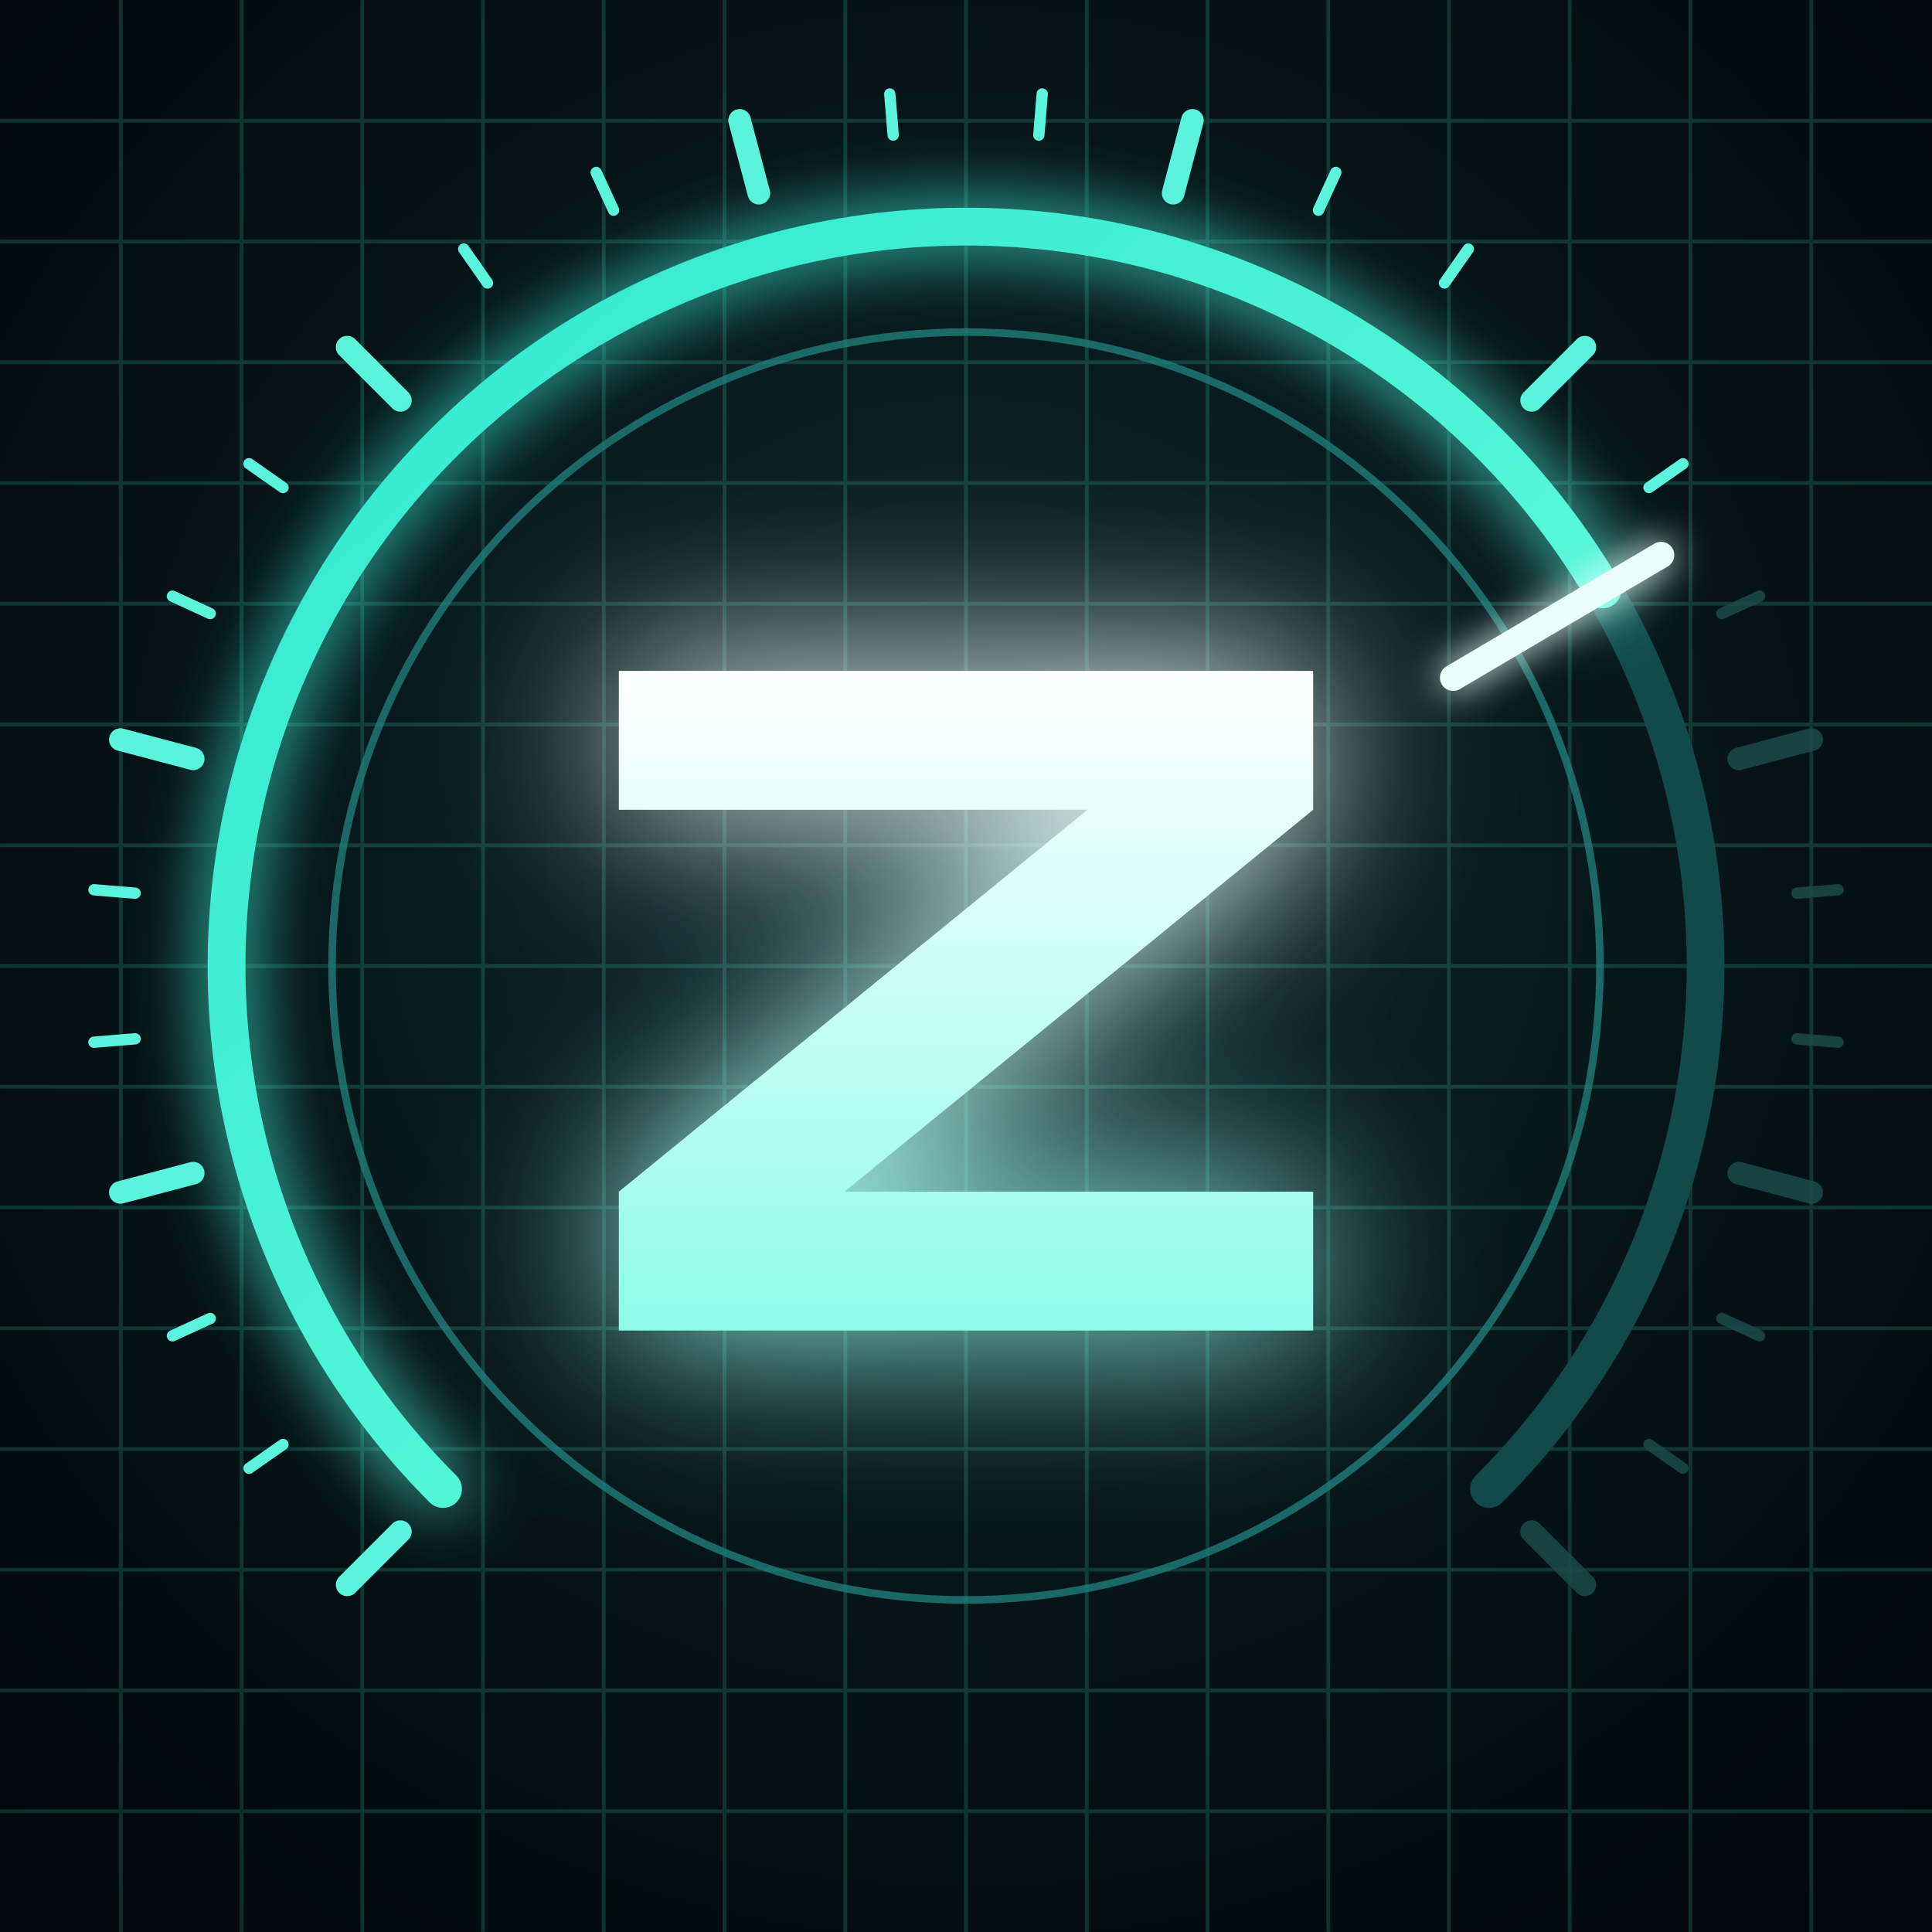
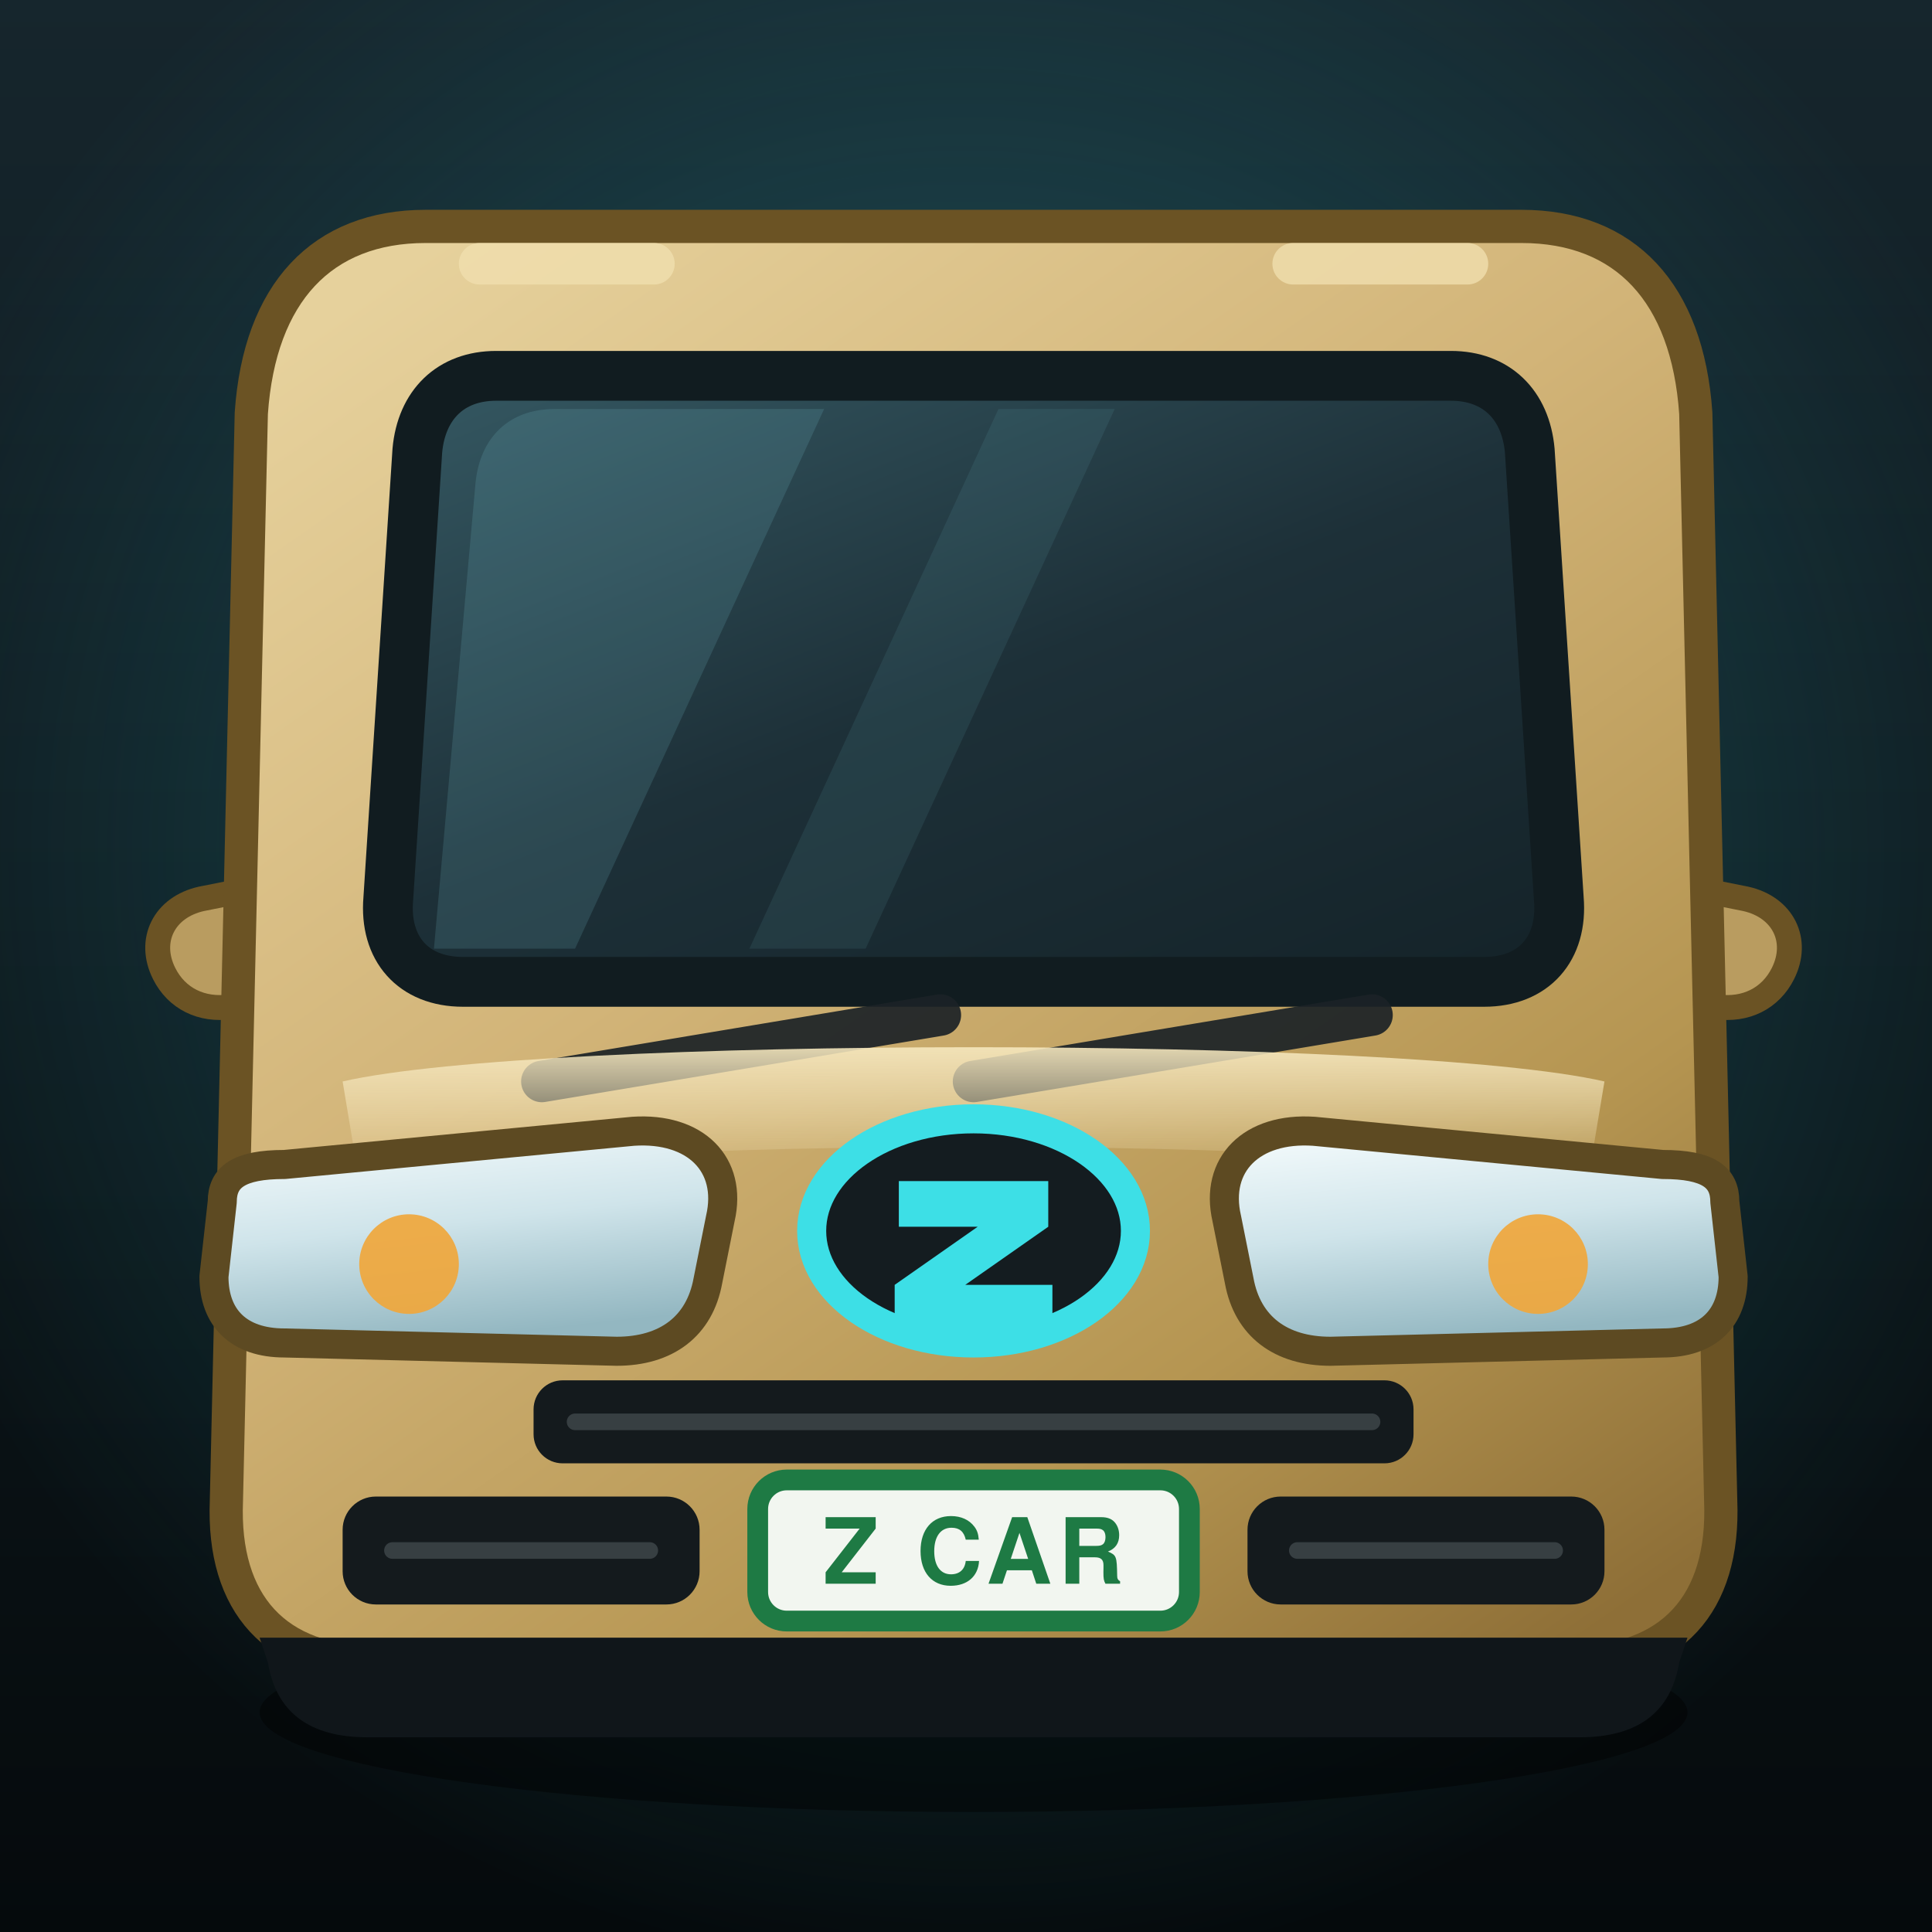
- <svg xmlns="http://www.w3.org/2000/svg" viewBox="0 0 512 512" width="512" height="512">
+ <svg xmlns="http://www.w3.org/2000/svg" viewBox="0 0 512 512" width="512" height="512" role="img" aria-label="Z CAR">
  <defs>
-     <radialGradient id="bg" cx="50%" cy="44%" r="72%">
-       <stop offset="0" stop-color="#0d2b2e" />
-       <stop offset="55%" stop-color="#061417" />
-       <stop offset="100%" stop-color="#01070a" />
+     <linearGradient id="sky" x1="0" y1="0" x2="0" y2="1">
+       <stop offset="0" stop-color="#16262d" />
+       <stop offset="1" stop-color="#050a0c" />
+     </linearGradient>
+     <radialGradient id="glow" cx="50%" cy="44%" r="58%">
+       <stop offset="0" stop-color="#2ea7b4" stop-opacity=".4" />
+       <stop offset="1" stop-color="#2ea7b4" stop-opacity="0" />
    </radialGradient>
-     <linearGradient id="ring" x1="0" y1="0" x2="1" y2="1">
-       <stop offset="0" stop-color="#2fe8cf" />
-       <stop offset="100%" stop-color="#6cffe0" />
+     <linearGradient id="body" x1=".16" y1="0" x2=".88" y2="1">
+       <stop offset="0" stop-color="#e6d19c" />
+       <stop offset=".4" stop-color="#d2b478" />
+       <stop offset=".76" stop-color="#b59551" />
+       <stop offset="1" stop-color="#8e6f37" />
    </linearGradient>
-     <linearGradient id="zed" x1="0" y1="0" x2="0" y2="1">
-       <stop offset="0" stop-color="#ffffff" />
-       <stop offset="100%" stop-color="#8ffce9" />
+     <linearGradient id="hood" x1="0" y1="0" x2="0" y2="1">
+       <stop offset="0" stop-color="#f6e8bf" stop-opacity=".9" />
+       <stop offset="1" stop-color="#f6e8bf" stop-opacity="0" />
    </linearGradient>
-     <filter id="glow" x="-60%" y="-60%" width="220%" height="220%">
-       <feGaussianBlur stdDeviation="9" result="b" />
-       <feMerge>
-         <feMergeNode in="b" />
-         <feMergeNode in="SourceGraphic" />
-       </feMerge>
-     </filter>
-     <filter id="softglow" x="-60%" y="-60%" width="220%" height="220%">
-       <feGaussianBlur stdDeviation="5" result="b" />
-       <feMerge>
-         <feMergeNode in="b" />
-         <feMergeNode in="SourceGraphic" />
-       </feMerge>
-     </filter>
+     <linearGradient id="glass" x1=".12" y1="0" x2=".9" y2="1">
+       <stop offset="0" stop-color="#33555f" />
+       <stop offset=".5" stop-color="#1d3038" />
+       <stop offset="1" stop-color="#15242a" />
+     </linearGradient>
+     <linearGradient id="lamp" x1="0" y1="0" x2=".25" y2="1">
+       <stop offset="0" stop-color="#f6fcfd" />
+       <stop offset=".5" stop-color="#cfe4ea" />
+       <stop offset="1" stop-color="#93b7c1" />
+     </linearGradient>
  </defs>
-   <rect width="512" height="512" fill="url(#bg)" />
-   <g opacity=".16" stroke="#4affd8" stroke-width="1">
-     <line x1="0" y1="32" x2="512" y2="32" />
-     <line x1="0" y1="64" x2="512" y2="64" />
-     <line x1="0" y1="96" x2="512" y2="96" />
-     <line x1="0" y1="128" x2="512" y2="128" />
-     <line x1="0" y1="160" x2="512" y2="160" />
-     <line x1="0" y1="192" x2="512" y2="192" />
-     <line x1="0" y1="224" x2="512" y2="224" />
-     <line x1="0" y1="256" x2="512" y2="256" />
-     <line x1="0" y1="288" x2="512" y2="288" />
-     <line x1="0" y1="320" x2="512" y2="320" />
-     <line x1="0" y1="352" x2="512" y2="352" />
-     <line x1="0" y1="384" x2="512" y2="384" />
-     <line x1="0" y1="416" x2="512" y2="416" />
-     <line x1="0" y1="448" x2="512" y2="448" />
-     <line x1="0" y1="480" x2="512" y2="480" />
-     <line x1="32" y1="0" x2="32" y2="512" />
-     <line x1="64" y1="0" x2="64" y2="512" />
-     <line x1="96" y1="0" x2="96" y2="512" />
-     <line x1="128" y1="0" x2="128" y2="512" />
-     <line x1="160" y1="0" x2="160" y2="512" />
-     <line x1="192" y1="0" x2="192" y2="512" />
-     <line x1="224" y1="0" x2="224" y2="512" />
-     <line x1="256" y1="0" x2="256" y2="512" />
-     <line x1="288" y1="0" x2="288" y2="512" />
-     <line x1="320" y1="0" x2="320" y2="512" />
-     <line x1="352" y1="0" x2="352" y2="512" />
-     <line x1="384" y1="0" x2="384" y2="512" />
-     <line x1="416" y1="0" x2="416" y2="512" />
-     <line x1="448" y1="0" x2="448" y2="512" />
-     <line x1="480" y1="0" x2="480" y2="512" />
-   </g>
-   <g>
-     <line x1="106.1" y1="405.9" x2="92.0" y2="420.0" stroke="#5cf3dd" stroke-width="6" stroke-linecap="round" opacity="1" />
-     <line x1="75.0" y1="382.8" x2="66.0" y2="389.1" stroke="#5cf3dd" stroke-width="3" stroke-linecap="round" opacity="1" />
-     <line x1="55.7" y1="349.4" x2="45.7" y2="354.0" stroke="#5cf3dd" stroke-width="3" stroke-linecap="round" opacity="1" />
-     <line x1="51.2" y1="310.9" x2="31.9" y2="316.0" stroke="#5cf3dd" stroke-width="6" stroke-linecap="round" opacity="1" />
-     <line x1="35.8" y1="275.3" x2="24.9" y2="276.2" stroke="#5cf3dd" stroke-width="3" stroke-linecap="round" opacity="1" />
-     <line x1="35.8" y1="236.7" x2="24.9" y2="235.8" stroke="#5cf3dd" stroke-width="3" stroke-linecap="round" opacity="1" />
-     <line x1="51.2" y1="201.1" x2="31.9" y2="196.0" stroke="#5cf3dd" stroke-width="6" stroke-linecap="round" opacity="1" />
-     <line x1="55.7" y1="162.6" x2="45.7" y2="158.0" stroke="#5cf3dd" stroke-width="3" stroke-linecap="round" opacity="1" />
-     <line x1="75.0" y1="129.2" x2="66.0" y2="122.9" stroke="#5cf3dd" stroke-width="3" stroke-linecap="round" opacity="1" />
-     <line x1="106.1" y1="106.1" x2="92.0" y2="92.0" stroke="#5cf3dd" stroke-width="6" stroke-linecap="round" opacity="1" />
-     <line x1="129.2" y1="75.0" x2="122.9" y2="66.0" stroke="#5cf3dd" stroke-width="3" stroke-linecap="round" opacity="1" />
-     <line x1="162.6" y1="55.7" x2="158.0" y2="45.7" stroke="#5cf3dd" stroke-width="3" stroke-linecap="round" opacity="1" />
-     <line x1="201.1" y1="51.2" x2="196.0" y2="31.9" stroke="#5cf3dd" stroke-width="6" stroke-linecap="round" opacity="1" />
-     <line x1="236.7" y1="35.8" x2="235.8" y2="24.9" stroke="#5cf3dd" stroke-width="3" stroke-linecap="round" opacity="1" />
-     <line x1="275.3" y1="35.8" x2="276.2" y2="24.9" stroke="#5cf3dd" stroke-width="3" stroke-linecap="round" opacity="1" />
-     <line x1="310.9" y1="51.2" x2="316.0" y2="31.9" stroke="#5cf3dd" stroke-width="6" stroke-linecap="round" opacity="1" />
-     <line x1="349.4" y1="55.7" x2="354.0" y2="45.7" stroke="#5cf3dd" stroke-width="3" stroke-linecap="round" opacity="1" />
-     <line x1="382.8" y1="75.0" x2="389.1" y2="66.0" stroke="#5cf3dd" stroke-width="3" stroke-linecap="round" opacity="1" />
-     <line x1="405.9" y1="106.1" x2="420.0" y2="92.0" stroke="#5cf3dd" stroke-width="6" stroke-linecap="round" opacity="1" />
-     <line x1="437.0" y1="129.2" x2="446.0" y2="122.9" stroke="#5cf3dd" stroke-width="3" stroke-linecap="round" opacity="1" />
-     <line x1="456.3" y1="162.6" x2="466.3" y2="158.0" stroke="#1b4a4a" stroke-width="3" stroke-linecap="round" opacity=".85" />
-     <line x1="460.8" y1="201.1" x2="480.1" y2="196.0" stroke="#1b4a4a" stroke-width="6" stroke-linecap="round" opacity=".85" />
-     <line x1="476.2" y1="236.7" x2="487.1" y2="235.8" stroke="#1b4a4a" stroke-width="3" stroke-linecap="round" opacity=".85" />
-     <line x1="476.2" y1="275.3" x2="487.1" y2="276.2" stroke="#1b4a4a" stroke-width="3" stroke-linecap="round" opacity=".85" />
-     <line x1="460.8" y1="310.9" x2="480.1" y2="316.0" stroke="#1b4a4a" stroke-width="6" stroke-linecap="round" opacity=".85" />
-     <line x1="456.3" y1="349.4" x2="466.3" y2="354.0" stroke="#1b4a4a" stroke-width="3" stroke-linecap="round" opacity=".85" />
-     <line x1="437.0" y1="382.8" x2="446.0" y2="389.1" stroke="#1b4a4a" stroke-width="3" stroke-linecap="round" opacity=".85" />
-     <line x1="405.9" y1="405.9" x2="420.0" y2="420.0" stroke="#1b4a4a" stroke-width="6" stroke-linecap="round" opacity=".85" />
-   </g>
-   <path d="M117.4 394.6 A196 196 0 1 1 394.6 394.6" fill="none" stroke="#124a4a" stroke-width="10" stroke-linecap="round" />
-   <path d="M117.4 394.6 A196 196 0 1 1 424.7 156.2" fill="none" stroke="url(#ring)" stroke-width="10" stroke-linecap="round" filter="url(#glow)" />
-   <circle cx="256.0" cy="256.0" r="168" fill="none" stroke="#1f7d78" stroke-width="2" opacity=".8" />
-   <line x1="385.1" y1="179.6" x2="440.2" y2="147.1" stroke="#eafffb" stroke-width="7" stroke-linecap="round" filter="url(#softglow)" />
-   <g transform="translate(256.0 256.0) scale(4.6) translate(-32 -32)" filter="url(#softglow)">
-     <path d="M12 15h40v8L25 45h27v8H12v-8l27-22H12z" fill="url(#zed)" />
+   <rect width="512" height="512" fill="url(#sky)" />
+   <rect width="512" height="512" fill="url(#glow)" />
+   <g transform="translate(-23.6,-43.4) scale(1.1)">
+     <ellipse cx="256" cy="452" rx="172" ry="24" fill="#000" opacity=".45" />
+     <g fill="#b99c60" stroke="#6b5324" stroke-width="6" stroke-linejoin="round">
+       <path d="M100 250l-30 6c-9 2-13 10-9 18 3 6 9 9 16 8l25-4z" />
+       <path d="M412 250l30 6c9 2 13 10 9 18-3 6-9 9-16 8l-25-4z" />
+     </g>
+     <path d="M124 94h264c25 0 40 16 42 45l6 262c1 25-12 39-36 39H112c-24 0-37-14-36-39l6-262c2-29 17-45 42-45z" fill="url(#body)" stroke="#6b5324" stroke-width="8" stroke-linejoin="round" />
+     <g fill="#f0dfae" opacity=".8">
+       <rect x="132" y="98" width="52" height="10" rx="5" />
+       <rect x="328" y="98" width="52" height="10" rx="5" />
+     </g>
+     <path d="M141 130h230c11 0 18 7 19 18l7 108c1 12-6 20-18 20H133c-12 0-19-8-18-20l7-108c1-11 8-18 19-18z" fill="url(#glass)" stroke="#111c20" stroke-width="12" stroke-linejoin="round" />
+     <path d="M168 138h52l-60 130h-34l10-112c1-11 8-18 19-18z" fill="#7fd3dd" opacity=".15" />
+     <path d="M262 138h28l-60 130h-28z" fill="#7fd3dd" opacity=".09" />
+     <g stroke="#1b2226" stroke-width="10" stroke-linecap="round" opacity=".92">
+       <path d="M152 300l96-16" />
+       <path d="M256 300l96-16" />
+     </g>
+     <path d="M104 300c48-11 256-11 304 0l-4 24c-56-11-240-11-296 0z" fill="url(#hood)" />
+     <path d="M90 320l84-8c15-1 24 8 21 21l-3 15c-2 11-10 17-22 17l-80-2c-11 0-17-6-17-16l2-18c0-6 4-9 15-9z" fill="url(#lamp)" stroke="#5d4a22" stroke-width="7" stroke-linejoin="round" />
+     <path d="M422 320l-84-8c-15-1-24 8-21 21l3 15c2 11 10 17 22 17l80-2c11 0 17-6 17-16l-2-18c0-6-4-9-15-9z" fill="url(#lamp)" stroke="#5d4a22" stroke-width="7" stroke-linejoin="round" />
+     <circle cx="120" cy="344" r="12" fill="#f0a73c" opacity=".92" />
+     <circle cx="392" cy="344" r="12" fill="#f0a73c" opacity=".92" />
+     <ellipse cx="256" cy="336" rx="39" ry="27" fill="#141c20" stroke="#3ddfe6" stroke-width="7" />
+     <path d="M238 324h36v11l-20 14h21v11h-38v-11l20-14h-19z" fill="#3ddfe6" />
+     <g fill="#141a1d">
+       <rect x="150" y="372" width="212" height="20" rx="7" />
+       <rect x="104" y="400" width="86" height="26" rx="8" />
+       <rect x="322" y="400" width="86" height="26" rx="8" />
+     </g>
+     <g stroke="#3d4549" stroke-width="4" stroke-linecap="round" opacity=".85">
+       <path d="M160 382h192" />
+       <path d="M116 413h62" />
+       <path d="M334 413h62" />
+     </g>
+     <rect x="204" y="396" width="104" height="34" rx="7" fill="#f2f6f0" stroke="#1e7a44" stroke-width="5" />
+     <text x="256" y="421" text-anchor="middle" font-family="Helvetica, Arial, sans-serif" font-size="22" font-weight="700" letter-spacing="1.5" fill="#1e7a44">Z CAR</text>
+     <path d="M84 434h344l-2 6c-2 12-10 18-24 18H110c-14 0-22-6-24-18z" fill="#10161a" />
  </g>
</svg>
